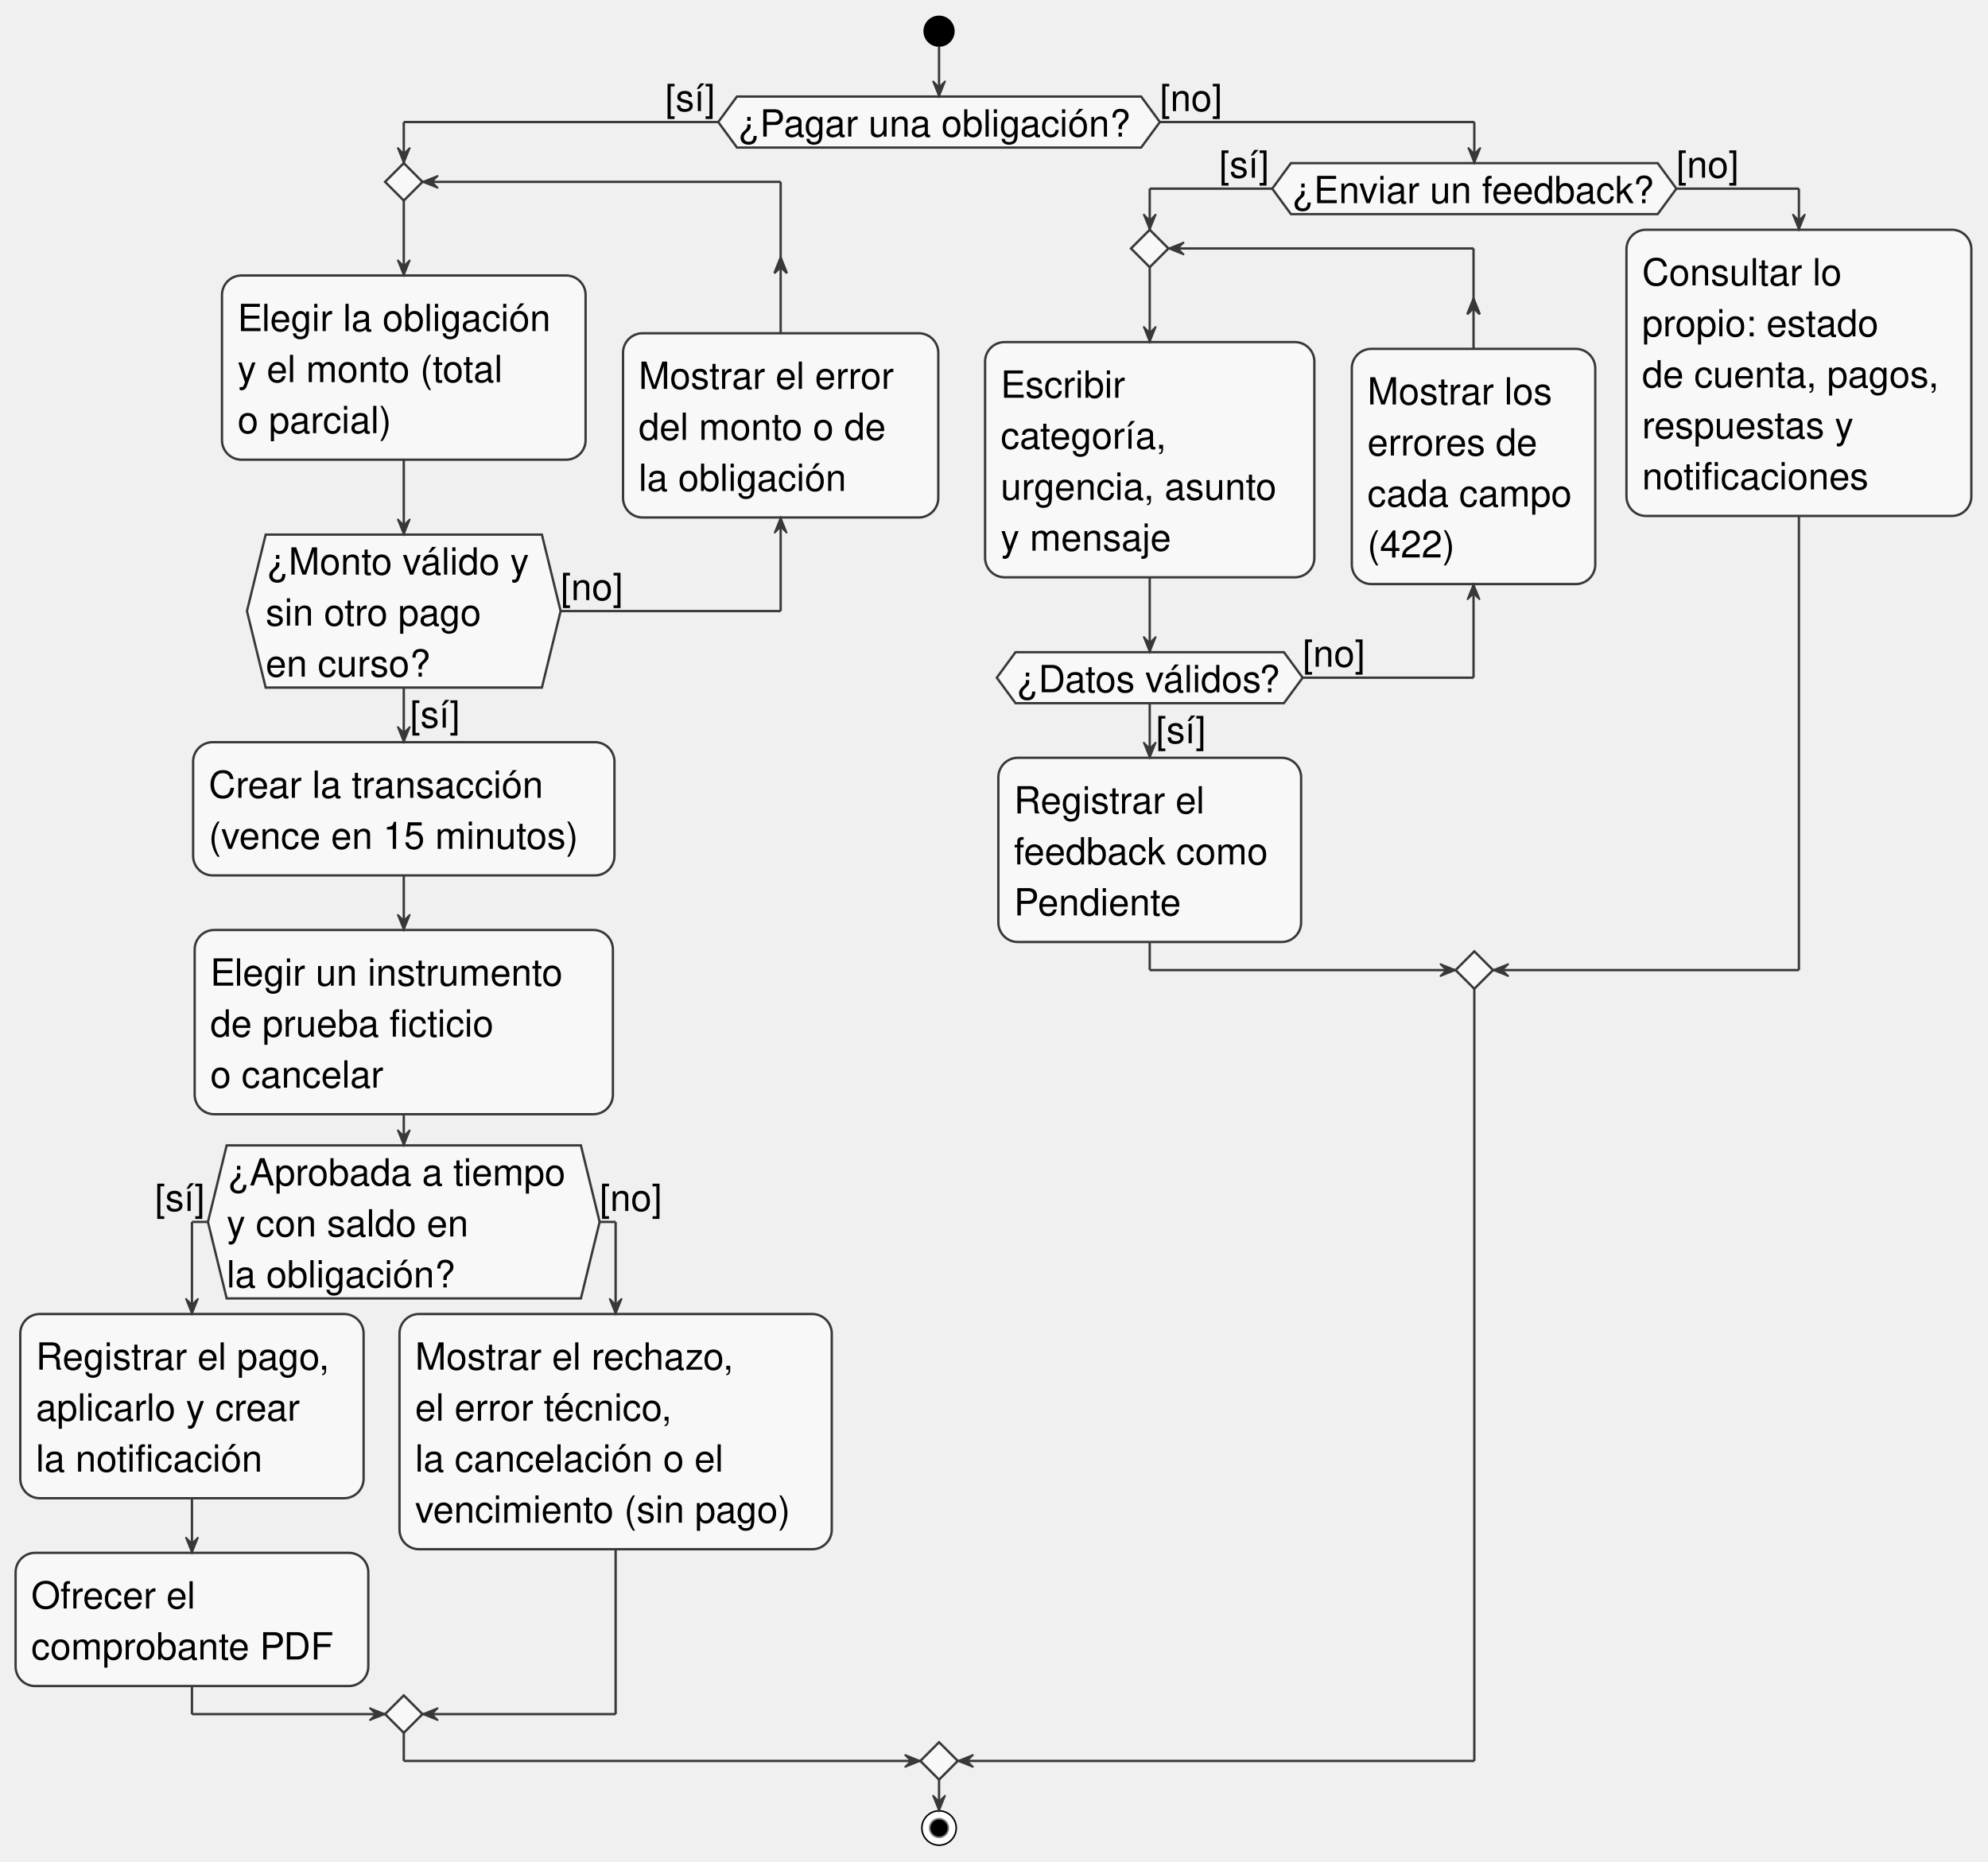
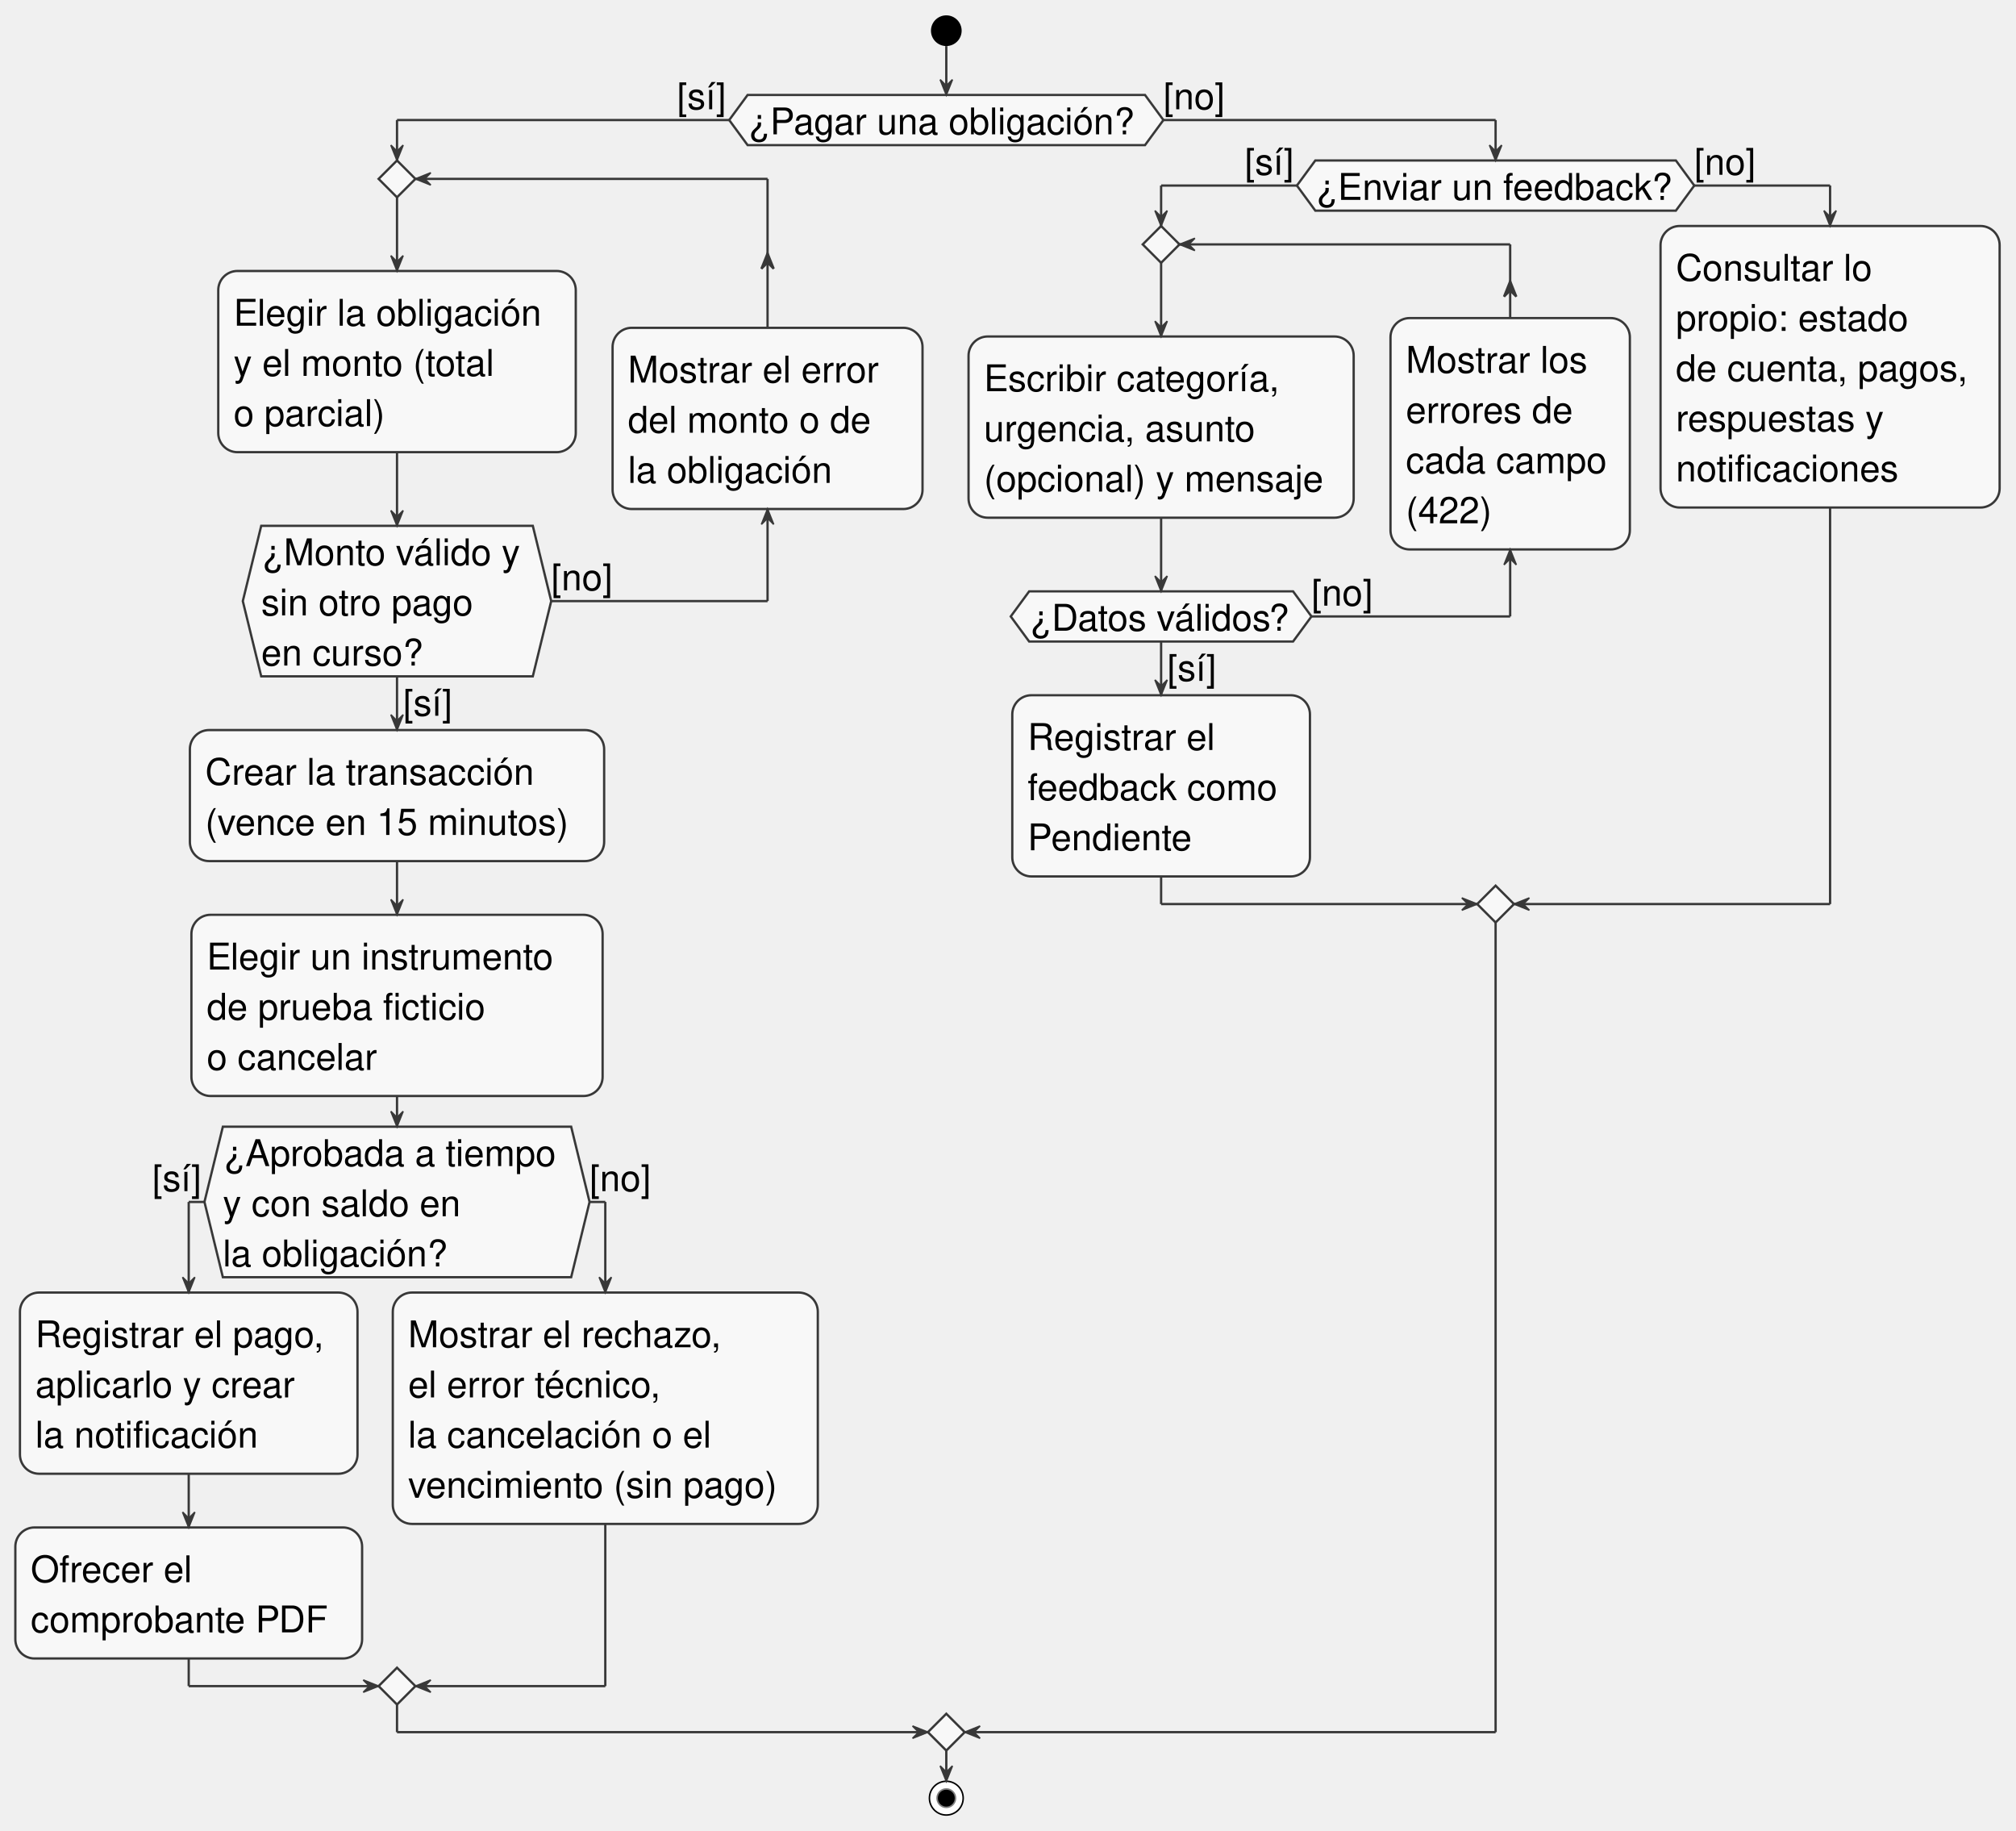
- <svg xmlns="http://www.w3.org/2000/svg" contentScriptType="application/ecmascript" contentStyleType="text/css" height="3728.125px" preserveAspectRatio="none" style="width:3981px;height:3728px;" version="1.1" viewBox="0 0 3981 3728" width="3981.25px" zoomAndPan="magnify">
+ <svg xmlns="http://www.w3.org/2000/svg" contentScriptType="application/ecmascript" contentStyleType="text/css" height="3728.125px" preserveAspectRatio="none" style="width:4106px;height:3728px;" version="1.1" viewBox="0 0 4106 3728" width="4106.25px" zoomAndPan="magnify">
  <defs />
  <g>
-     <ellipse cx="1880.469" cy="62.5" fill="#000000" rx="31.25" ry="31.25" style="stroke: none; stroke-width: 3.125;" />
-     <polygon fill="#F8F8F8" points="1475.781,193.362,2285.156,193.362,2322.656,244.437,2285.156,295.512,1475.781,295.512,1438.281,244.437,1475.781,193.362" style="stroke: #383838; stroke-width: 4.688;" />
-     <text fill="#000000" font-family="Helvetica" font-size="75" lengthAdjust="spacingAndGlyphs" textLength="809.375" x="1475.781" y="273.537">¿Pagar una obligación?</text>
-     <text fill="#000000" font-family="Helvetica" font-size="75" lengthAdjust="spacingAndGlyphs" textLength="106.25" x="1332.031" y="222.462">[sí]</text>
-     <text fill="#000000" font-family="Helvetica" font-size="75" lengthAdjust="spacingAndGlyphs" textLength="143.75" x="2322.656" y="222.462">[no]</text>
+     <ellipse cx="1927.344" cy="62.5" fill="#000000" rx="31.25" ry="31.25" style="stroke: none; stroke-width: 3.125;" />
+     <polygon fill="#F8F8F8" points="1522.656,193.362,2332.031,193.362,2369.531,244.437,2332.031,295.512,1522.656,295.512,1485.156,244.437,1522.656,193.362" style="stroke: #383838; stroke-width: 4.688;" />
+     <text fill="#000000" font-family="Helvetica" font-size="75" lengthAdjust="spacingAndGlyphs" textLength="809.375" x="1522.656" y="273.537">¿Pagar una obligación?</text>
+     <text fill="#000000" font-family="Helvetica" font-size="75" lengthAdjust="spacingAndGlyphs" textLength="106.25" x="1378.906" y="222.462">[sí]</text>
+     <text fill="#000000" font-family="Helvetica" font-size="75" lengthAdjust="spacingAndGlyphs" textLength="143.75" x="2369.531" y="222.462">[no]</text>
    <rect fill="#F8F8F8" height="368.949" rx="39.062" ry="39.062" style="stroke: #383838; stroke-width: 4.688;" width="728.125" x="444.531" y="551.762" />
    <text fill="#000000" font-family="Helvetica" font-size="75" lengthAdjust="spacingAndGlyphs" textLength="665.625" x="475.781" y="663.187">Elegir la obligación</text>
    <text fill="#000000" font-family="Helvetica" font-size="75" lengthAdjust="spacingAndGlyphs" textLength="578.125" x="475.781" y="765.337">y el monto (total</text>
    <text fill="#000000" font-family="Helvetica" font-size="75" lengthAdjust="spacingAndGlyphs" textLength="321.875" x="475.781" y="867.486">o parcial)</text>
    <polygon fill="#F8F8F8" points="808.594,326.762,846.094,364.262,808.594,401.762,771.094,364.262,808.594,326.762" style="stroke: #383838; stroke-width: 4.688;" />
    <polygon fill="#F8F8F8" points="532.031,1070.711,1085.156,1070.711,1122.656,1223.936,1085.156,1377.16,532.031,1377.16,494.531,1223.936,532.031,1070.711" style="stroke: #383838; stroke-width: 4.688;" />
    <text fill="#000000" font-family="Helvetica" font-size="75" lengthAdjust="spacingAndGlyphs" textLength="106.25" x="821.094" y="1457.335">[sí]</text>
    <text fill="#000000" font-family="Helvetica" font-size="75" lengthAdjust="spacingAndGlyphs" textLength="553.125" x="532.031" y="1150.886">¿Monto válido y</text>
    <text fill="#000000" font-family="Helvetica" font-size="75" lengthAdjust="spacingAndGlyphs" textLength="475" x="532.031" y="1253.036">sin otro pago</text>
    <text fill="#000000" font-family="Helvetica" font-size="75" lengthAdjust="spacingAndGlyphs" textLength="340.625" x="532.031" y="1355.185">en curso?</text>
    <text fill="#000000" font-family="Helvetica" font-size="75" lengthAdjust="spacingAndGlyphs" textLength="143.75" x="1122.656" y="1201.961">[no]</text>
    <rect fill="#F8F8F8" height="368.949" rx="39.062" ry="39.062" style="stroke: #383838; stroke-width: 4.688;" width="631.25" x="1247.656" y="667.486" />
    <text fill="#000000" font-family="Helvetica" font-size="75" lengthAdjust="spacingAndGlyphs" textLength="568.75" x="1278.906" y="778.911">Mostrar el error</text>
    <text fill="#000000" font-family="Helvetica" font-size="75" lengthAdjust="spacingAndGlyphs" textLength="540.625" x="1278.906" y="881.061">del monto o de</text>
    <text fill="#000000" font-family="Helvetica" font-size="75" lengthAdjust="spacingAndGlyphs" textLength="446.875" x="1278.906" y="983.211">la obligación</text>
    <rect fill="#F8F8F8" height="266.799" rx="39.062" ry="39.062" style="stroke: #383838; stroke-width: 4.688;" width="843.75" x="386.719" y="1486.535" />
    <text fill="#000000" font-family="Helvetica" font-size="75" lengthAdjust="spacingAndGlyphs" textLength="703.125" x="417.969" y="1597.96">Crear la transacción</text>
    <text fill="#000000" font-family="Helvetica" font-size="75" lengthAdjust="spacingAndGlyphs" textLength="781.25" x="417.969" y="1700.11">(vence en 15 minutos)</text>
    <rect fill="#F8F8F8" height="368.949" rx="39.062" ry="39.062" style="stroke: #383838; stroke-width: 4.688;" width="837.5" x="389.844" y="1862.71" />
    <text fill="#000000" font-family="Helvetica" font-size="75" lengthAdjust="spacingAndGlyphs" textLength="775" x="421.094" y="1974.134">Elegir un instrumento</text>
    <text fill="#000000" font-family="Helvetica" font-size="75" lengthAdjust="spacingAndGlyphs" textLength="615.625" x="421.094" y="2076.284">de prueba ficticio</text>
    <text fill="#000000" font-family="Helvetica" font-size="75" lengthAdjust="spacingAndGlyphs" textLength="362.5" x="421.094" y="2178.434">o cancelar</text>
    <polygon fill="#F8F8F8" points="453.906,2294.159,1163.281,2294.159,1200.781,2447.383,1163.281,2600.608,453.906,2600.608,416.406,2447.383,453.906,2294.159" style="stroke: #383838; stroke-width: 4.688;" />
    <text fill="#000000" font-family="Helvetica" font-size="75" lengthAdjust="spacingAndGlyphs" textLength="709.375" x="453.906" y="2374.334">¿Aprobada a tiempo</text>
    <text fill="#000000" font-family="Helvetica" font-size="75" lengthAdjust="spacingAndGlyphs" textLength="506.25" x="453.906" y="2476.483">y con saldo en</text>
    <text fill="#000000" font-family="Helvetica" font-size="75" lengthAdjust="spacingAndGlyphs" textLength="478.125" x="453.906" y="2578.633">la obligación?</text>
    <text fill="#000000" font-family="Helvetica" font-size="75" lengthAdjust="spacingAndGlyphs" textLength="106.25" x="310.156" y="2425.408">[sí]</text>
    <text fill="#000000" font-family="Helvetica" font-size="75" lengthAdjust="spacingAndGlyphs" textLength="143.75" x="1200.781" y="2425.408">[no]</text>
    <rect fill="#F8F8F8" height="368.949" rx="39.062" ry="39.062" style="stroke: #383838; stroke-width: 4.688;" width="687.5" x="40.625" y="2631.858" />
    <text fill="#000000" font-family="Helvetica" font-size="75" lengthAdjust="spacingAndGlyphs" textLength="625" x="71.875" y="2743.283">Registrar el pago,</text>
    <text fill="#000000" font-family="Helvetica" font-size="75" lengthAdjust="spacingAndGlyphs" textLength="559.375" x="71.875" y="2845.432">aplicarlo y crear</text>
    <text fill="#000000" font-family="Helvetica" font-size="75" lengthAdjust="spacingAndGlyphs" textLength="490.625" x="71.875" y="2947.582">la notificación</text>
    <rect fill="#F8F8F8" height="266.799" rx="39.062" ry="39.062" style="stroke: #383838; stroke-width: 4.688;" width="706.25" x="31.25" y="3110.182" />
    <text fill="#000000" font-family="Helvetica" font-size="75" lengthAdjust="spacingAndGlyphs" textLength="353.125" x="62.5" y="3221.607">Ofrecer el</text>
    <text fill="#000000" font-family="Helvetica" font-size="75" lengthAdjust="spacingAndGlyphs" textLength="643.75" x="62.5" y="3323.756">comprobante PDF</text>
    <rect fill="#F8F8F8" height="471.099" rx="39.062" ry="39.062" style="stroke: #383838; stroke-width: 4.688;" width="865.625" x="800" y="2631.858" />
    <text fill="#000000" font-family="Helvetica" font-size="75" lengthAdjust="spacingAndGlyphs" textLength="684.375" x="831.25" y="2743.283">Mostrar el rechazo,</text>
    <text fill="#000000" font-family="Helvetica" font-size="75" lengthAdjust="spacingAndGlyphs" textLength="562.5" x="831.25" y="2845.432">el error técnico,</text>
    <text fill="#000000" font-family="Helvetica" font-size="75" lengthAdjust="spacingAndGlyphs" textLength="640.625" x="831.25" y="2947.582">la cancelación o el</text>
    <text fill="#000000" font-family="Helvetica" font-size="75" lengthAdjust="spacingAndGlyphs" textLength="803.125" x="831.25" y="3049.732">vencimiento (sin pago)</text>
    <polygon fill="#F8F8F8" points="808.594,3395.731,846.094,3433.231,808.594,3470.731,771.094,3433.231,808.594,3395.731" style="stroke: #383838; stroke-width: 4.688;" />
-     <polygon fill="#F8F8F8" points="2585.156,326.762,3319.531,326.762,3357.031,377.837,3319.531,428.912,2585.156,428.912,2547.656,377.837,2585.156,326.762" style="stroke: #383838; stroke-width: 4.688;" />
-     <text fill="#000000" font-family="Helvetica" font-size="75" lengthAdjust="spacingAndGlyphs" textLength="734.375" x="2585.156" y="406.937">¿Enviar un feedback?</text>
-     <text fill="#000000" font-family="Helvetica" font-size="75" lengthAdjust="spacingAndGlyphs" textLength="106.25" x="2441.406" y="355.862">[sí]</text>
-     <text fill="#000000" font-family="Helvetica" font-size="75" lengthAdjust="spacingAndGlyphs" textLength="143.75" x="3357.031" y="355.862">[no]</text>
-     <rect fill="#F8F8F8" height="471.099" rx="39.062" ry="39.062" style="stroke: #383838; stroke-width: 4.688;" width="659.375" x="1972.656" y="685.162" />
-     <text fill="#000000" font-family="Helvetica" font-size="75" lengthAdjust="spacingAndGlyphs" textLength="262.5" x="2003.906" y="796.587">Escribir</text>
-     <text fill="#000000" font-family="Helvetica" font-size="75" lengthAdjust="spacingAndGlyphs" textLength="353.125" x="2003.906" y="898.736">categoría,</text>
-     <text fill="#000000" font-family="Helvetica" font-size="75" lengthAdjust="spacingAndGlyphs" textLength="596.875" x="2003.906" y="1000.886">urgencia, asunto</text>
-     <text fill="#000000" font-family="Helvetica" font-size="75" lengthAdjust="spacingAndGlyphs" textLength="356.25" x="2003.906" y="1103.036">y mensaje</text>
-     <polygon fill="#F8F8F8" points="2302.344,460.162,2339.844,497.662,2302.344,535.162,2264.844,497.662,2302.344,460.162" style="stroke: #383838; stroke-width: 4.688;" />
-     <polygon fill="#F8F8F8" points="2033.594,1306.261,2571.094,1306.261,2608.594,1357.335,2571.094,1408.41,2033.594,1408.41,1996.094,1357.335,2033.594,1306.261" style="stroke: #383838; stroke-width: 4.688;" />
-     <text fill="#000000" font-family="Helvetica" font-size="75" lengthAdjust="spacingAndGlyphs" textLength="106.25" x="2314.844" y="1488.585">[sí]</text>
-     <text fill="#000000" font-family="Helvetica" font-size="75" lengthAdjust="spacingAndGlyphs" textLength="537.5" x="2033.594" y="1386.435">¿Datos válidos?</text>
-     <text fill="#000000" font-family="Helvetica" font-size="75" lengthAdjust="spacingAndGlyphs" textLength="143.75" x="2608.594" y="1335.36">[no]</text>
-     <rect fill="#F8F8F8" height="471.099" rx="39.062" ry="39.062" style="stroke: #383838; stroke-width: 4.688;" width="487.5" x="2707.031" y="698.736" />
-     <text fill="#000000" font-family="Helvetica" font-size="75" lengthAdjust="spacingAndGlyphs" textLength="406.25" x="2738.281" y="810.161">Mostrar los</text>
-     <text fill="#000000" font-family="Helvetica" font-size="75" lengthAdjust="spacingAndGlyphs" textLength="375" x="2738.281" y="912.311">errores de</text>
-     <text fill="#000000" font-family="Helvetica" font-size="75" lengthAdjust="spacingAndGlyphs" textLength="425" x="2738.281" y="1014.461">cada campo</text>
-     <text fill="#000000" font-family="Helvetica" font-size="75" lengthAdjust="spacingAndGlyphs" textLength="175" x="2738.281" y="1116.61">(422)</text>
-     <rect fill="#F8F8F8" height="368.949" rx="39.062" ry="39.062" style="stroke: #383838; stroke-width: 4.688;" width="606.25" x="1999.219" y="1517.785" />
-     <text fill="#000000" font-family="Helvetica" font-size="75" lengthAdjust="spacingAndGlyphs" textLength="406.25" x="2030.469" y="1629.21">Registrar el</text>
-     <text fill="#000000" font-family="Helvetica" font-size="75" lengthAdjust="spacingAndGlyphs" textLength="543.75" x="2030.469" y="1731.36">feedback como</text>
-     <text fill="#000000" font-family="Helvetica" font-size="75" lengthAdjust="spacingAndGlyphs" textLength="365.625" x="2030.469" y="1833.509">Pendiente</text>
-     <rect fill="#F8F8F8" height="573.249" rx="39.062" ry="39.062" style="stroke: #383838; stroke-width: 4.688;" width="690.625" x="3257.031" y="460.162" />
-     <text fill="#000000" font-family="Helvetica" font-size="75" lengthAdjust="spacingAndGlyphs" textLength="428.125" x="3288.281" y="571.587">Consultar lo</text>
-     <text fill="#000000" font-family="Helvetica" font-size="75" lengthAdjust="spacingAndGlyphs" textLength="518.75" x="3288.281" y="673.736">propio: estado</text>
-     <text fill="#000000" font-family="Helvetica" font-size="75" lengthAdjust="spacingAndGlyphs" textLength="628.125" x="3288.281" y="775.886">de cuenta, pagos,</text>
-     <text fill="#000000" font-family="Helvetica" font-size="75" lengthAdjust="spacingAndGlyphs" textLength="450" x="3288.281" y="878.036">respuestas y</text>
-     <text fill="#000000" font-family="Helvetica" font-size="75" lengthAdjust="spacingAndGlyphs" textLength="493.75" x="3288.281" y="980.185">notificaciones</text>
-     <polygon fill="#F8F8F8" points="2952.344,1905.484,2989.844,1942.984,2952.344,1980.484,2914.844,1942.984,2952.344,1905.484" style="stroke: #383838; stroke-width: 4.688;" />
-     <polygon fill="#F8F8F8" points="1880.469,3489.481,1917.969,3526.981,1880.469,3564.481,1842.969,3526.981,1880.469,3489.481" style="stroke: #383838; stroke-width: 4.688;" />
-     <ellipse cx="1880.469" cy="3661.356" fill="#FFFFFF" rx="34.375" ry="34.375" style="stroke: #000000; stroke-width: 3.125;" />
-     <ellipse cx="1880.469" cy="3661.356" fill="#000000" rx="18.75" ry="18.75" style="stroke: #7F7F7F; stroke-width: 3.125;" />
+     <polygon fill="#F8F8F8" points="2678.906,326.762,3413.281,326.762,3450.781,377.837,3413.281,428.912,2678.906,428.912,2641.406,377.837,2678.906,326.762" style="stroke: #383838; stroke-width: 4.688;" />
+     <text fill="#000000" font-family="Helvetica" font-size="75" lengthAdjust="spacingAndGlyphs" textLength="734.375" x="2678.906" y="406.937">¿Enviar un feedback?</text>
+     <text fill="#000000" font-family="Helvetica" font-size="75" lengthAdjust="spacingAndGlyphs" textLength="106.25" x="2535.156" y="355.862">[sí]</text>
+     <text fill="#000000" font-family="Helvetica" font-size="75" lengthAdjust="spacingAndGlyphs" textLength="143.75" x="3450.781" y="355.862">[no]</text>
+     <rect fill="#F8F8F8" height="368.949" rx="39.062" ry="39.062" style="stroke: #383838; stroke-width: 4.688;" width="784.375" x="1972.656" y="685.162" />
+     <text fill="#000000" font-family="Helvetica" font-size="75" lengthAdjust="spacingAndGlyphs" textLength="634.375" x="2003.906" y="796.587">Escribir categoría,</text>
+     <text fill="#000000" font-family="Helvetica" font-size="75" lengthAdjust="spacingAndGlyphs" textLength="596.875" x="2003.906" y="898.736">urgencia, asunto</text>
+     <text fill="#000000" font-family="Helvetica" font-size="75" lengthAdjust="spacingAndGlyphs" textLength="721.875" x="2003.906" y="1000.886">(opcional) y mensaje</text>
+     <polygon fill="#F8F8F8" points="2364.844,460.162,2402.344,497.662,2364.844,535.162,2327.344,497.662,2364.844,460.162" style="stroke: #383838; stroke-width: 4.688;" />
+     <polygon fill="#F8F8F8" points="2096.094,1204.111,2633.594,1204.111,2671.094,1255.186,2633.594,1306.261,2096.094,1306.261,2058.594,1255.186,2096.094,1204.111" style="stroke: #383838; stroke-width: 4.688;" />
+     <text fill="#000000" font-family="Helvetica" font-size="75" lengthAdjust="spacingAndGlyphs" textLength="106.25" x="2377.344" y="1386.435">[sí]</text>
+     <text fill="#000000" font-family="Helvetica" font-size="75" lengthAdjust="spacingAndGlyphs" textLength="537.5" x="2096.094" y="1284.286">¿Datos válidos?</text>
+     <text fill="#000000" font-family="Helvetica" font-size="75" lengthAdjust="spacingAndGlyphs" textLength="143.75" x="2671.094" y="1233.211">[no]</text>
+     <rect fill="#F8F8F8" height="471.099" rx="39.062" ry="39.062" style="stroke: #383838; stroke-width: 4.688;" width="487.5" x="2832.031" y="647.662" />
+     <text fill="#000000" font-family="Helvetica" font-size="75" lengthAdjust="spacingAndGlyphs" textLength="406.25" x="2863.281" y="759.087">Mostrar los</text>
+     <text fill="#000000" font-family="Helvetica" font-size="75" lengthAdjust="spacingAndGlyphs" textLength="375" x="2863.281" y="861.236">errores de</text>
+     <text fill="#000000" font-family="Helvetica" font-size="75" lengthAdjust="spacingAndGlyphs" textLength="425" x="2863.281" y="963.386">cada campo</text>
+     <text fill="#000000" font-family="Helvetica" font-size="75" lengthAdjust="spacingAndGlyphs" textLength="175" x="2863.281" y="1065.536">(422)</text>
+     <rect fill="#F8F8F8" height="368.949" rx="39.062" ry="39.062" style="stroke: #383838; stroke-width: 4.688;" width="606.25" x="2061.719" y="1415.636" />
+     <text fill="#000000" font-family="Helvetica" font-size="75" lengthAdjust="spacingAndGlyphs" textLength="406.25" x="2092.969" y="1527.06">Registrar el</text>
+     <text fill="#000000" font-family="Helvetica" font-size="75" lengthAdjust="spacingAndGlyphs" textLength="543.75" x="2092.969" y="1629.21">feedback como</text>
+     <text fill="#000000" font-family="Helvetica" font-size="75" lengthAdjust="spacingAndGlyphs" textLength="365.625" x="2092.969" y="1731.36">Pendiente</text>
+     <rect fill="#F8F8F8" height="573.249" rx="39.062" ry="39.062" style="stroke: #383838; stroke-width: 4.688;" width="690.625" x="3382.031" y="460.162" />
+     <text fill="#000000" font-family="Helvetica" font-size="75" lengthAdjust="spacingAndGlyphs" textLength="428.125" x="3413.281" y="571.587">Consultar lo</text>
+     <text fill="#000000" font-family="Helvetica" font-size="75" lengthAdjust="spacingAndGlyphs" textLength="518.75" x="3413.281" y="673.736">propio: estado</text>
+     <text fill="#000000" font-family="Helvetica" font-size="75" lengthAdjust="spacingAndGlyphs" textLength="628.125" x="3413.281" y="775.886">de cuenta, pagos,</text>
+     <text fill="#000000" font-family="Helvetica" font-size="75" lengthAdjust="spacingAndGlyphs" textLength="450" x="3413.281" y="878.036">respuestas y</text>
+     <text fill="#000000" font-family="Helvetica" font-size="75" lengthAdjust="spacingAndGlyphs" textLength="493.75" x="3413.281" y="980.185">notificaciones</text>
+     <polygon fill="#F8F8F8" points="3046.094,1803.335,3083.594,1840.835,3046.094,1878.335,3008.594,1840.835,3046.094,1803.335" style="stroke: #383838; stroke-width: 4.688;" />
+     <polygon fill="#F8F8F8" points="1927.344,3489.481,1964.844,3526.981,1927.344,3564.481,1889.844,3526.981,1927.344,3489.481" style="stroke: #383838; stroke-width: 4.688;" />
+     <ellipse cx="1927.344" cy="3661.356" fill="#FFFFFF" rx="34.375" ry="34.375" style="stroke: #000000; stroke-width: 3.125;" />
+     <ellipse cx="1927.344" cy="3661.356" fill="#000000" rx="18.75" ry="18.75" style="stroke: #7F7F7F; stroke-width: 3.125;" />
    <line style="stroke: #383838; stroke-width: 4.688;" x1="808.594" x2="808.594" y1="401.762" y2="551.762" />
    <polygon fill="#383838" points="796.094,520.512,808.594,551.762,821.094,520.512,808.594,533.012" style="stroke: #383838; stroke-width: 3.125;" />
    <line style="stroke: #383838; stroke-width: 4.688;" x1="1122.656" x2="1563.281" y1="1223.936" y2="1223.936" />
    <line style="stroke: #383838; stroke-width: 4.688;" x1="1563.281" x2="1563.281" y1="1036.436" y2="1223.936" />
    <polygon fill="#383838" points="1550.781,1067.686,1563.281,1036.436,1575.781,1067.686,1563.281,1055.186" style="stroke: #383838; stroke-width: 3.125;" />
    <polygon fill="#383838" points="1550.781,547.124,1563.281,515.874,1575.781,547.124,1563.281,534.624" style="stroke: #383838; stroke-width: 4.688;" />
    <line style="stroke: #383838; stroke-width: 4.688;" x1="1563.281" x2="1563.281" y1="364.262" y2="667.486" />
    <line style="stroke: #383838; stroke-width: 4.688;" x1="1563.281" x2="846.094" y1="364.262" y2="364.262" />
    <polygon fill="#383838" points="877.344,351.762,846.094,364.262,877.344,376.762,864.844,364.262" style="stroke: #383838; stroke-width: 3.125;" />
    <line style="stroke: #383838; stroke-width: 4.688;" x1="808.594" x2="808.594" y1="920.711" y2="1070.711" />
    <polygon fill="#383838" points="796.094,1039.461,808.594,1070.711,821.094,1039.461,808.594,1051.961" style="stroke: #383838; stroke-width: 3.125;" />
    <line style="stroke: #383838; stroke-width: 4.688;" x1="808.594" x2="808.594" y1="1377.16" y2="1486.535" />
    <polygon fill="#383838" points="796.094,1455.285,808.594,1486.535,821.094,1455.285,808.594,1467.785" style="stroke: #383838; stroke-width: 3.125;" />
    <line style="stroke: #383838; stroke-width: 4.688;" x1="808.594" x2="808.594" y1="1753.335" y2="1862.71" />
    <polygon fill="#383838" points="796.094,1831.46,808.594,1862.71,821.094,1831.46,808.594,1843.96" style="stroke: #383838; stroke-width: 3.125;" />
    <line style="stroke: #383838; stroke-width: 4.688;" x1="384.375" x2="384.375" y1="3000.807" y2="3110.182" />
    <polygon fill="#383838" points="371.875,3078.932,384.375,3110.182,396.875,3078.932,384.375,3091.432" style="stroke: #383838; stroke-width: 3.125;" />
    <line style="stroke: #383838; stroke-width: 4.688;" x1="416.406" x2="384.375" y1="2447.383" y2="2447.383" />
    <line style="stroke: #383838; stroke-width: 4.688;" x1="384.375" x2="384.375" y1="2447.383" y2="2631.858" />
    <polygon fill="#383838" points="371.875,2600.608,384.375,2631.858,396.875,2600.608,384.375,2613.108" style="stroke: #383838; stroke-width: 3.125;" />
    <line style="stroke: #383838; stroke-width: 4.688;" x1="1200.781" x2="1232.812" y1="2447.383" y2="2447.383" />
    <line style="stroke: #383838; stroke-width: 4.688;" x1="1232.812" x2="1232.812" y1="2447.383" y2="2631.858" />
    <polygon fill="#383838" points="1220.312,2600.608,1232.812,2631.858,1245.312,2600.608,1232.812,2613.108" style="stroke: #383838; stroke-width: 3.125;" />
    <line style="stroke: #383838; stroke-width: 4.688;" x1="384.375" x2="384.375" y1="3376.981" y2="3433.231" />
    <line style="stroke: #383838; stroke-width: 4.688;" x1="384.375" x2="771.094" y1="3433.231" y2="3433.231" />
    <polygon fill="#383838" points="739.844,3420.731,771.094,3433.231,739.844,3445.731,752.344,3433.231" style="stroke: #383838; stroke-width: 3.125;" />
    <line style="stroke: #383838; stroke-width: 4.688;" x1="1232.812" x2="1232.812" y1="3102.957" y2="3433.231" />
    <line style="stroke: #383838; stroke-width: 4.688;" x1="1232.812" x2="846.094" y1="3433.231" y2="3433.231" />
    <polygon fill="#383838" points="877.344,3420.731,846.094,3433.231,877.344,3445.731,864.844,3433.231" style="stroke: #383838; stroke-width: 3.125;" />
    <line style="stroke: #383838; stroke-width: 4.688;" x1="808.594" x2="808.594" y1="2231.659" y2="2294.159" />
    <polygon fill="#383838" points="796.094,2262.909,808.594,2294.159,821.094,2262.909,808.594,2275.409" style="stroke: #383838; stroke-width: 3.125;" />
-     <line style="stroke: #383838; stroke-width: 4.688;" x1="2302.344" x2="2302.344" y1="535.162" y2="685.162" />
-     <polygon fill="#383838" points="2289.844,653.912,2302.344,685.162,2314.844,653.912,2302.344,666.412" style="stroke: #383838; stroke-width: 3.125;" />
-     <line style="stroke: #383838; stroke-width: 4.688;" x1="2608.594" x2="2950.781" y1="1357.335" y2="1357.335" />
-     <line style="stroke: #383838; stroke-width: 4.688;" x1="2950.781" x2="2950.781" y1="1169.835" y2="1357.335" />
-     <polygon fill="#383838" points="2938.281,1201.085,2950.781,1169.835,2963.281,1201.085,2950.781,1188.585" style="stroke: #383838; stroke-width: 3.125;" />
-     <polygon fill="#383838" points="2938.281,629.449,2950.781,598.199,2963.281,629.449,2950.781,616.949" style="stroke: #383838; stroke-width: 4.688;" />
-     <line style="stroke: #383838; stroke-width: 4.688;" x1="2950.781" x2="2950.781" y1="497.662" y2="698.736" />
-     <line style="stroke: #383838; stroke-width: 4.688;" x1="2950.781" x2="2339.844" y1="497.662" y2="497.662" />
-     <polygon fill="#383838" points="2371.094,485.162,2339.844,497.662,2371.094,510.162,2358.594,497.662" style="stroke: #383838; stroke-width: 3.125;" />
-     <line style="stroke: #383838; stroke-width: 4.688;" x1="2302.344" x2="2302.344" y1="1156.261" y2="1306.261" />
-     <polygon fill="#383838" points="2289.844,1275.011,2302.344,1306.261,2314.844,1275.011,2302.344,1287.511" style="stroke: #383838; stroke-width: 3.125;" />
-     <line style="stroke: #383838; stroke-width: 4.688;" x1="2302.344" x2="2302.344" y1="1408.41" y2="1517.785" />
-     <polygon fill="#383838" points="2289.844,1486.535,2302.344,1517.785,2314.844,1486.535,2302.344,1499.035" style="stroke: #383838; stroke-width: 3.125;" />
-     <line style="stroke: #383838; stroke-width: 4.688;" x1="2547.656" x2="2302.344" y1="377.837" y2="377.837" />
-     <line style="stroke: #383838; stroke-width: 4.688;" x1="2302.344" x2="2302.344" y1="377.837" y2="460.162" />
-     <polygon fill="#383838" points="2289.844,428.912,2302.344,460.162,2314.844,428.912,2302.344,441.412" style="stroke: #383838; stroke-width: 3.125;" />
-     <line style="stroke: #383838; stroke-width: 4.688;" x1="3357.031" x2="3602.344" y1="377.837" y2="377.837" />
-     <line style="stroke: #383838; stroke-width: 4.688;" x1="3602.344" x2="3602.344" y1="377.837" y2="460.162" />
-     <polygon fill="#383838" points="3589.844,428.912,3602.344,460.162,3614.844,428.912,3602.344,441.412" style="stroke: #383838; stroke-width: 3.125;" />
-     <line style="stroke: #383838; stroke-width: 4.688;" x1="2302.344" x2="2302.344" y1="1886.734" y2="1942.984" />
-     <line style="stroke: #383838; stroke-width: 4.688;" x1="2302.344" x2="2914.844" y1="1942.984" y2="1942.984" />
-     <polygon fill="#383838" points="2883.594,1930.484,2914.844,1942.984,2883.594,1955.484,2896.094,1942.984" style="stroke: #383838; stroke-width: 3.125;" />
-     <line style="stroke: #383838; stroke-width: 4.688;" x1="3602.344" x2="3602.344" y1="1033.41" y2="1942.984" />
-     <line style="stroke: #383838; stroke-width: 4.688;" x1="3602.344" x2="2989.844" y1="1942.984" y2="1942.984" />
-     <polygon fill="#383838" points="3021.094,1930.484,2989.844,1942.984,3021.094,1955.484,3008.594,1942.984" style="stroke: #383838; stroke-width: 3.125;" />
-     <line style="stroke: #383838; stroke-width: 4.688;" x1="1438.281" x2="808.594" y1="244.437" y2="244.437" />
+     <line style="stroke: #383838; stroke-width: 4.688;" x1="2364.844" x2="2364.844" y1="535.162" y2="685.162" />
+     <polygon fill="#383838" points="2352.344,653.912,2364.844,685.162,2377.344,653.912,2364.844,666.412" style="stroke: #383838; stroke-width: 3.125;" />
+     <line style="stroke: #383838; stroke-width: 4.688;" x1="2671.094" x2="3075.781" y1="1255.186" y2="1255.186" />
+     <line style="stroke: #383838; stroke-width: 4.688;" x1="3075.781" x2="3075.781" y1="1118.761" y2="1255.186" />
+     <polygon fill="#383838" points="3063.281,1150.011,3075.781,1118.761,3088.281,1150.011,3075.781,1137.511" style="stroke: #383838; stroke-width: 3.125;" />
+     <polygon fill="#383838" points="3063.281,603.912,3075.781,572.662,3088.281,603.912,3075.781,591.412" style="stroke: #383838; stroke-width: 4.688;" />
+     <line style="stroke: #383838; stroke-width: 4.688;" x1="3075.781" x2="3075.781" y1="497.662" y2="647.662" />
+     <line style="stroke: #383838; stroke-width: 4.688;" x1="3075.781" x2="2402.344" y1="497.662" y2="497.662" />
+     <polygon fill="#383838" points="2433.594,485.162,2402.344,497.662,2433.594,510.162,2421.094,497.662" style="stroke: #383838; stroke-width: 3.125;" />
+     <line style="stroke: #383838; stroke-width: 4.688;" x1="2364.844" x2="2364.844" y1="1054.111" y2="1204.111" />
+     <polygon fill="#383838" points="2352.344,1172.861,2364.844,1204.111,2377.344,1172.861,2364.844,1185.361" style="stroke: #383838; stroke-width: 3.125;" />
+     <line style="stroke: #383838; stroke-width: 4.688;" x1="2364.844" x2="2364.844" y1="1306.261" y2="1415.636" />
+     <polygon fill="#383838" points="2352.344,1384.386,2364.844,1415.636,2377.344,1384.386,2364.844,1396.886" style="stroke: #383838; stroke-width: 3.125;" />
+     <line style="stroke: #383838; stroke-width: 4.688;" x1="2641.406" x2="2364.844" y1="377.837" y2="377.837" />
+     <line style="stroke: #383838; stroke-width: 4.688;" x1="2364.844" x2="2364.844" y1="377.837" y2="460.162" />
+     <polygon fill="#383838" points="2352.344,428.912,2364.844,460.162,2377.344,428.912,2364.844,441.412" style="stroke: #383838; stroke-width: 3.125;" />
+     <line style="stroke: #383838; stroke-width: 4.688;" x1="3450.781" x2="3727.344" y1="377.837" y2="377.837" />
+     <line style="stroke: #383838; stroke-width: 4.688;" x1="3727.344" x2="3727.344" y1="377.837" y2="460.162" />
+     <polygon fill="#383838" points="3714.844,428.912,3727.344,460.162,3739.844,428.912,3727.344,441.412" style="stroke: #383838; stroke-width: 3.125;" />
+     <line style="stroke: #383838; stroke-width: 4.688;" x1="2364.844" x2="2364.844" y1="1784.585" y2="1840.835" />
+     <line style="stroke: #383838; stroke-width: 4.688;" x1="2364.844" x2="3008.594" y1="1840.835" y2="1840.835" />
+     <polygon fill="#383838" points="2977.344,1828.335,3008.594,1840.835,2977.344,1853.335,2989.844,1840.835" style="stroke: #383838; stroke-width: 3.125;" />
+     <line style="stroke: #383838; stroke-width: 4.688;" x1="3727.344" x2="3727.344" y1="1033.41" y2="1840.835" />
+     <line style="stroke: #383838; stroke-width: 4.688;" x1="3727.344" x2="3083.594" y1="1840.835" y2="1840.835" />
+     <polygon fill="#383838" points="3114.844,1828.335,3083.594,1840.835,3114.844,1853.335,3102.344,1840.835" style="stroke: #383838; stroke-width: 3.125;" />
+     <line style="stroke: #383838; stroke-width: 4.688;" x1="1485.156" x2="808.594" y1="244.437" y2="244.437" />
    <line style="stroke: #383838; stroke-width: 4.688;" x1="808.594" x2="808.594" y1="244.437" y2="326.762" />
    <polygon fill="#383838" points="796.094,295.512,808.594,326.762,821.094,295.512,808.594,308.012" style="stroke: #383838; stroke-width: 3.125;" />
-     <line style="stroke: #383838; stroke-width: 4.688;" x1="2322.656" x2="2952.344" y1="244.437" y2="244.437" />
-     <line style="stroke: #383838; stroke-width: 4.688;" x1="2952.344" x2="2952.344" y1="244.437" y2="326.762" />
-     <polygon fill="#383838" points="2939.844,295.512,2952.344,326.762,2964.844,295.512,2952.344,308.012" style="stroke: #383838; stroke-width: 3.125;" />
+     <line style="stroke: #383838; stroke-width: 4.688;" x1="2369.531" x2="3046.094" y1="244.437" y2="244.437" />
+     <line style="stroke: #383838; stroke-width: 4.688;" x1="3046.094" x2="3046.094" y1="244.437" y2="326.762" />
+     <polygon fill="#383838" points="3033.594,295.512,3046.094,326.762,3058.594,295.512,3046.094,308.012" style="stroke: #383838; stroke-width: 3.125;" />
    <line style="stroke: #383838; stroke-width: 4.688;" x1="808.594" x2="808.594" y1="3470.731" y2="3526.981" />
-     <line style="stroke: #383838; stroke-width: 4.688;" x1="808.594" x2="1842.969" y1="3526.981" y2="3526.981" />
-     <polygon fill="#383838" points="1811.719,3514.481,1842.969,3526.981,1811.719,3539.481,1824.219,3526.981" style="stroke: #383838; stroke-width: 3.125;" />
-     <line style="stroke: #383838; stroke-width: 4.688;" x1="2952.344" x2="2952.344" y1="1980.484" y2="3526.981" />
-     <line style="stroke: #383838; stroke-width: 4.688;" x1="2952.344" x2="1917.969" y1="3526.981" y2="3526.981" />
-     <polygon fill="#383838" points="1949.219,3514.481,1917.969,3526.981,1949.219,3539.481,1936.719,3526.981" style="stroke: #383838; stroke-width: 3.125;" />
-     <line style="stroke: #383838; stroke-width: 4.688;" x1="1880.469" x2="1880.469" y1="93.75" y2="193.362" />
-     <polygon fill="#383838" points="1867.969,162.112,1880.469,193.362,1892.969,162.112,1880.469,174.612" style="stroke: #383838; stroke-width: 3.125;" />
-     <line style="stroke: #383838; stroke-width: 4.688;" x1="1880.469" x2="1880.469" y1="3564.481" y2="3626.981" />
-     <polygon fill="#383838" points="1867.969,3595.731,1880.469,3626.981,1892.969,3595.731,1880.469,3608.231" style="stroke: #383838; stroke-width: 3.125;" />
+     <line style="stroke: #383838; stroke-width: 4.688;" x1="808.594" x2="1889.844" y1="3526.981" y2="3526.981" />
+     <polygon fill="#383838" points="1858.594,3514.481,1889.844,3526.981,1858.594,3539.481,1871.094,3526.981" style="stroke: #383838; stroke-width: 3.125;" />
+     <line style="stroke: #383838; stroke-width: 4.688;" x1="3046.094" x2="3046.094" y1="1878.335" y2="3526.981" />
+     <line style="stroke: #383838; stroke-width: 4.688;" x1="3046.094" x2="1964.844" y1="3526.981" y2="3526.981" />
+     <polygon fill="#383838" points="1996.094,3514.481,1964.844,3526.981,1996.094,3539.481,1983.594,3526.981" style="stroke: #383838; stroke-width: 3.125;" />
+     <line style="stroke: #383838; stroke-width: 4.688;" x1="1927.344" x2="1927.344" y1="93.75" y2="193.362" />
+     <polygon fill="#383838" points="1914.844,162.112,1927.344,193.362,1939.844,162.112,1927.344,174.612" style="stroke: #383838; stroke-width: 3.125;" />
+     <line style="stroke: #383838; stroke-width: 4.688;" x1="1927.344" x2="1927.344" y1="3564.481" y2="3626.981" />
+     <polygon fill="#383838" points="1914.844,3595.731,1927.344,3626.981,1939.844,3595.731,1927.344,3608.231" style="stroke: #383838; stroke-width: 3.125;" />
  </g>
</svg>
